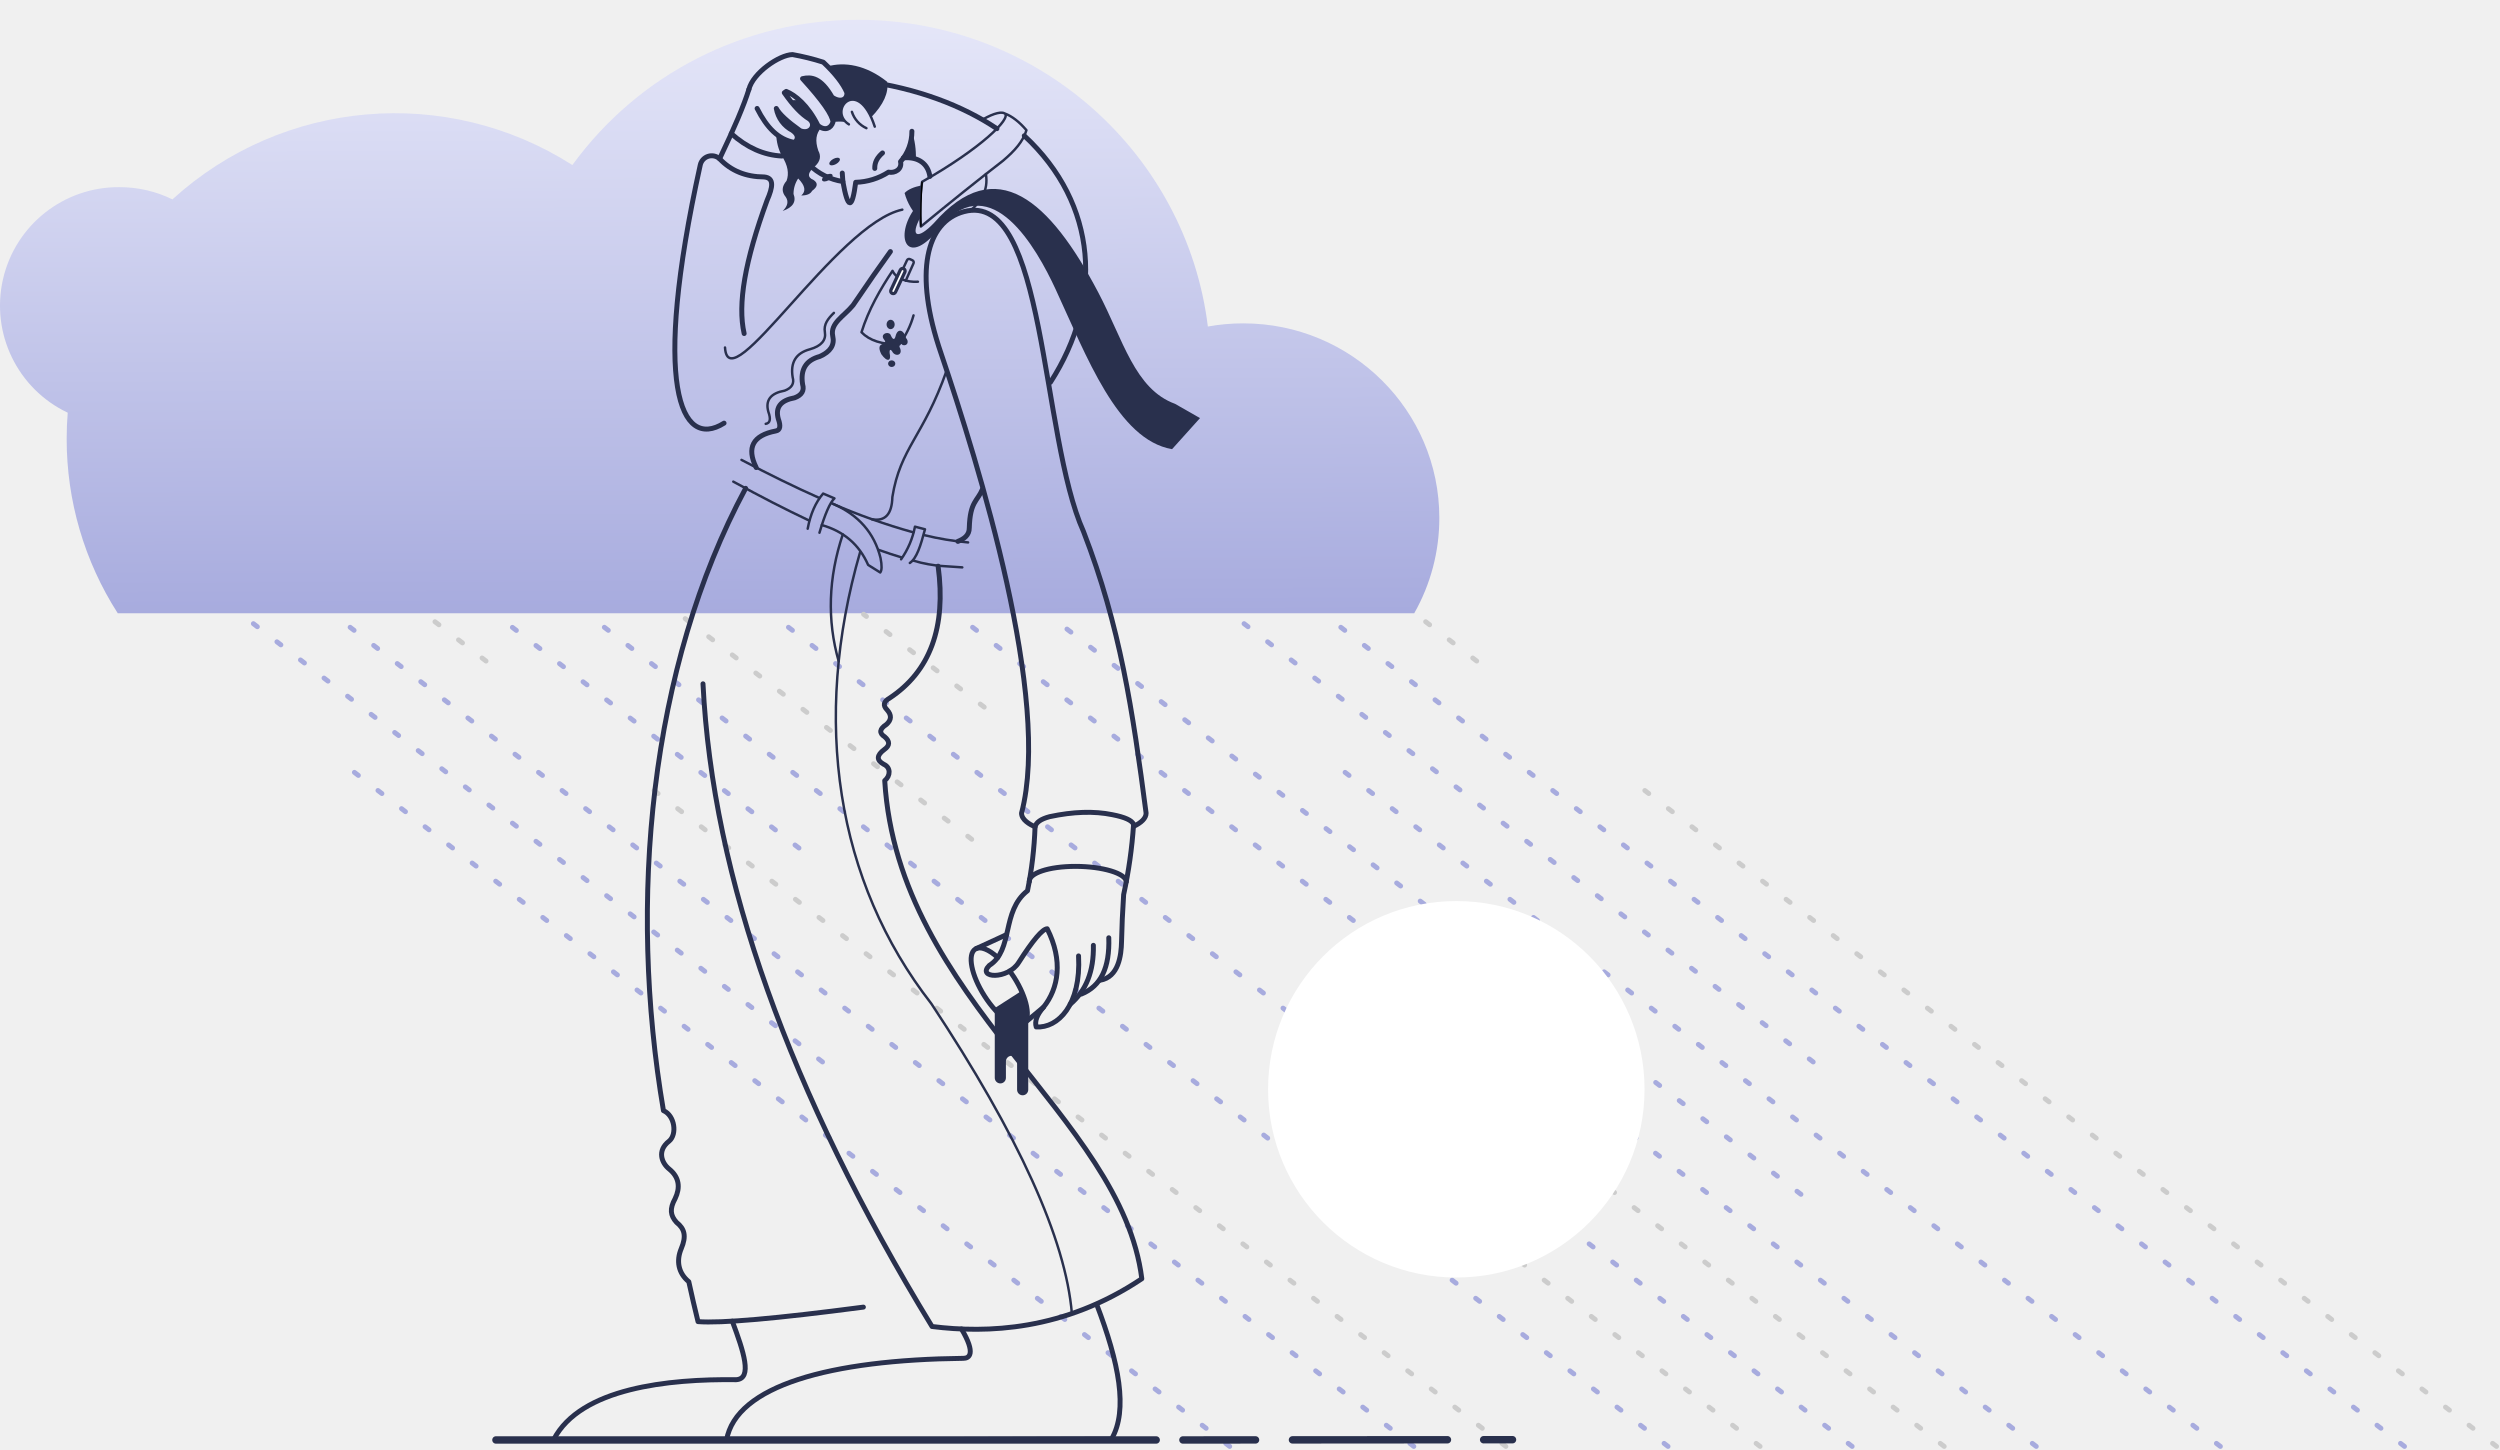
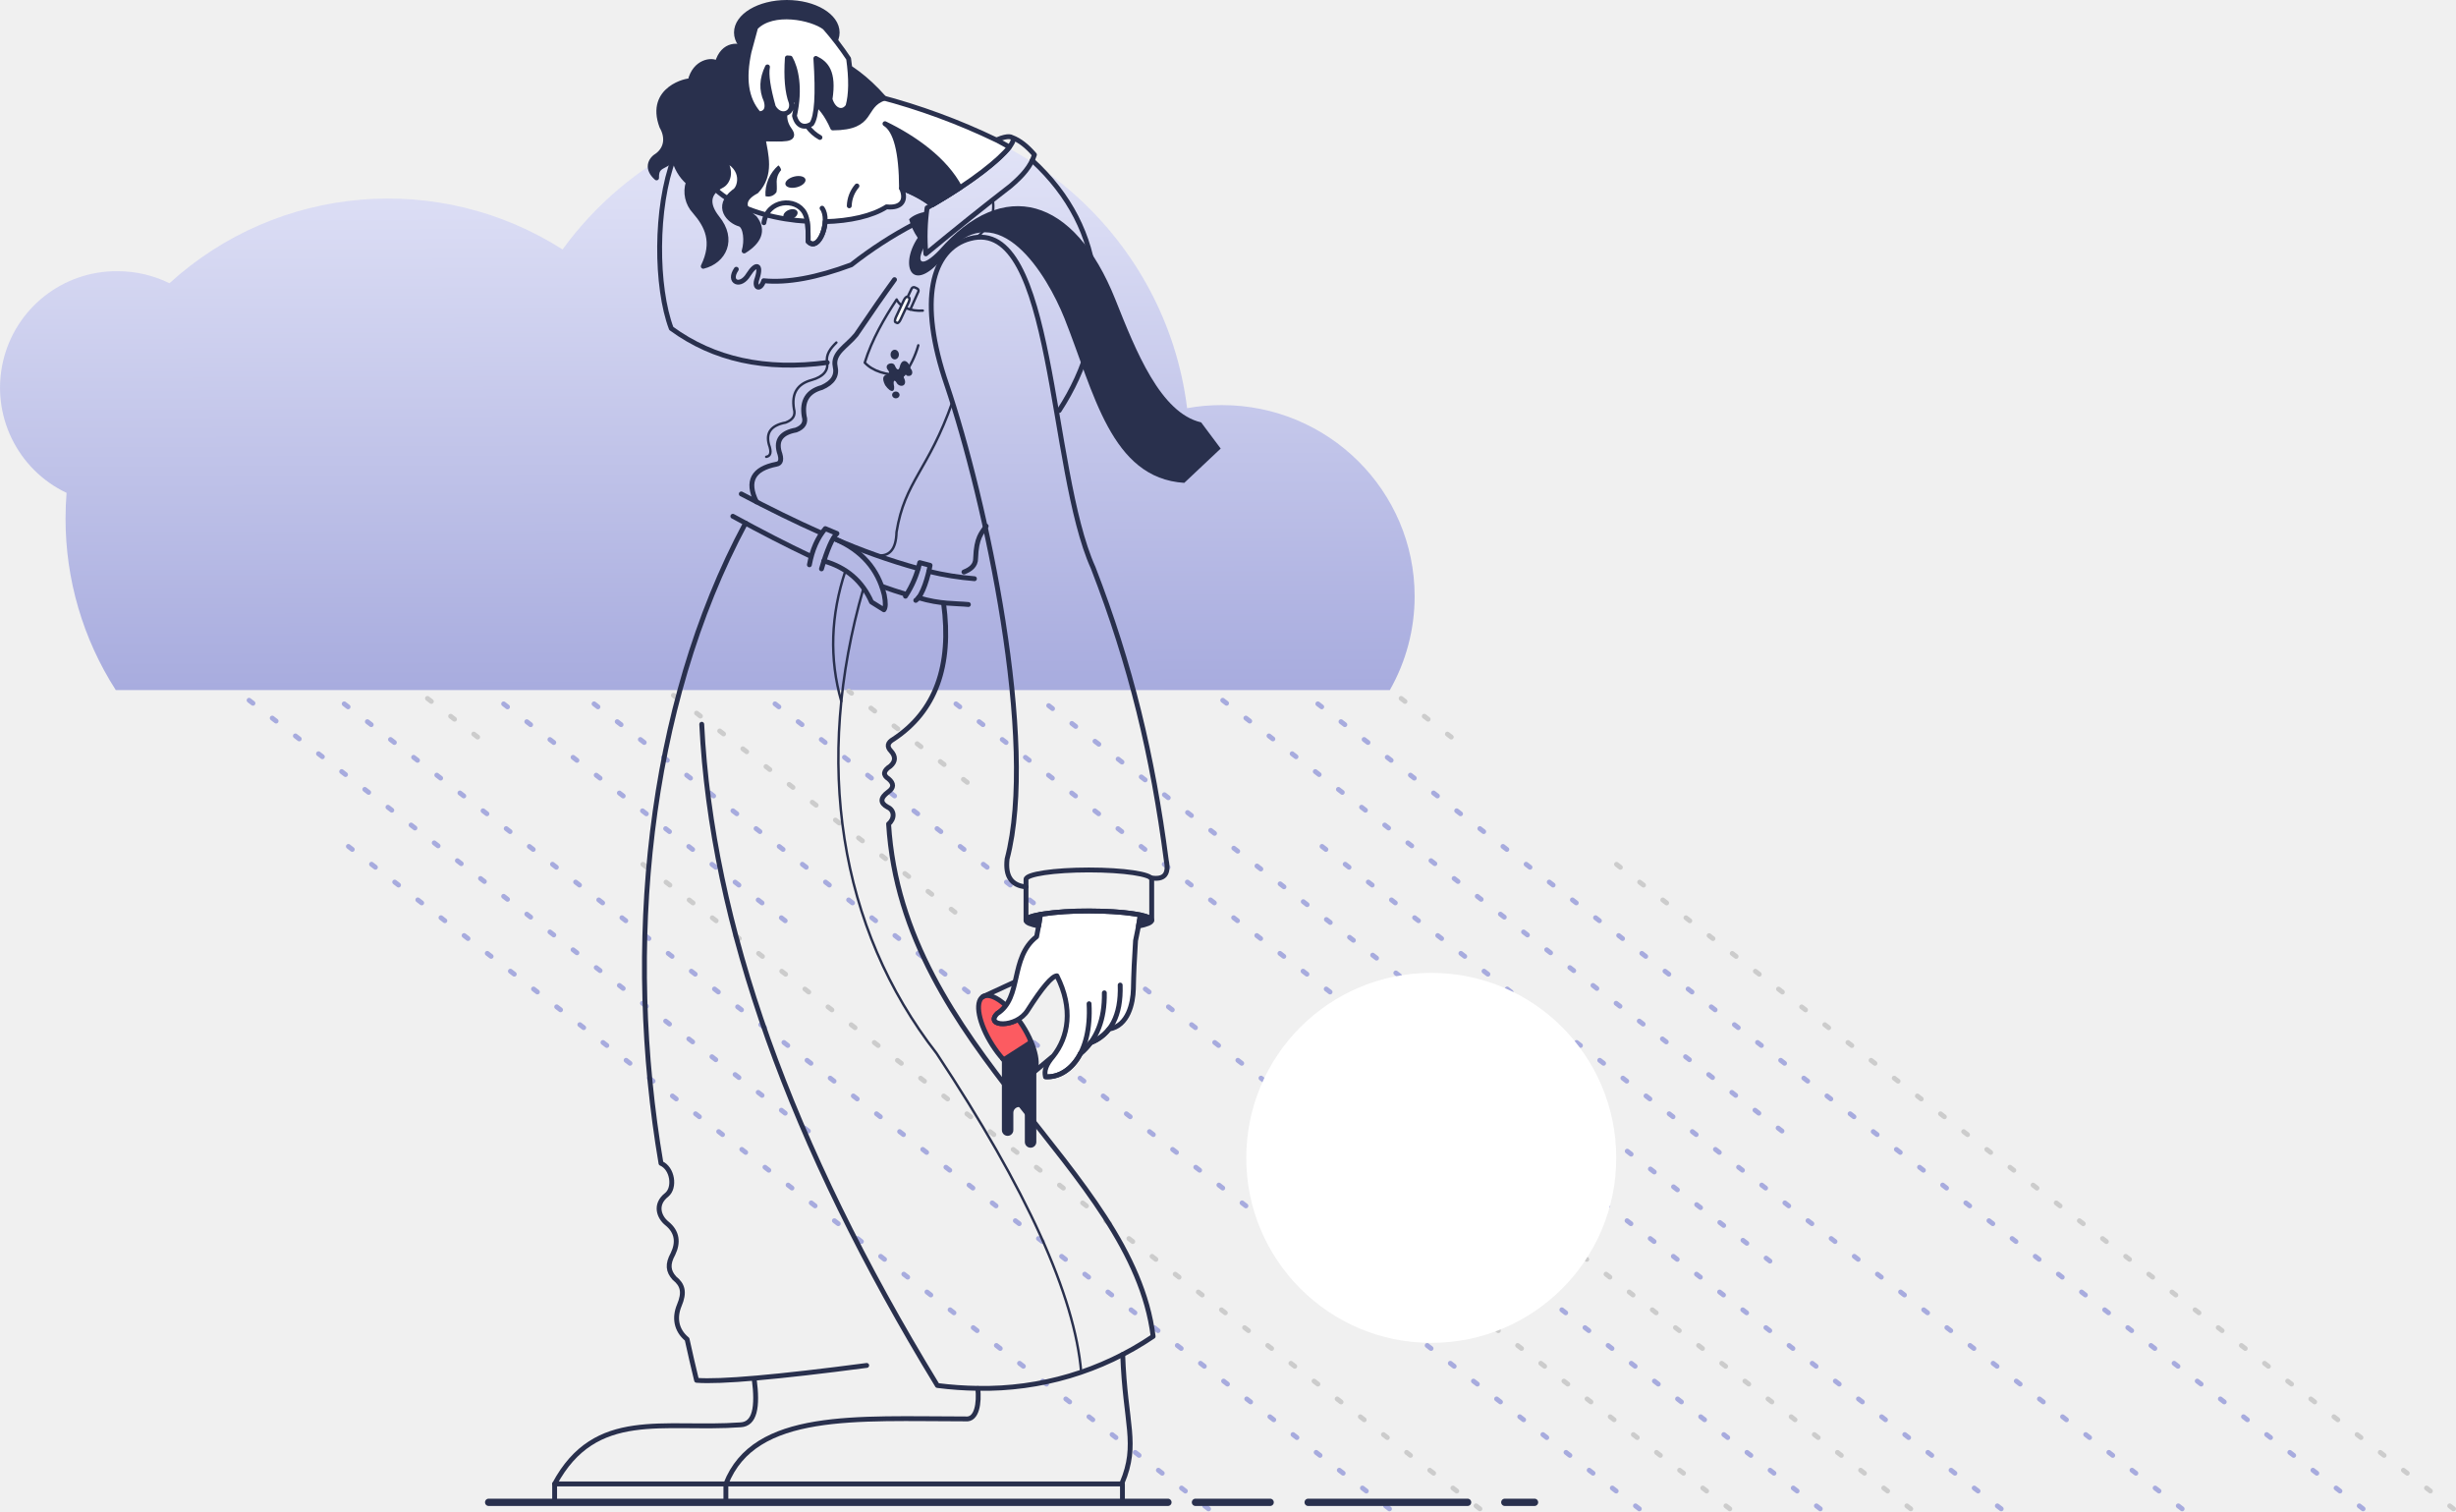
- <svg xmlns="http://www.w3.org/2000/svg" viewBox="0 0 1009.402 585.403">
+ <svg xmlns="http://www.w3.org/2000/svg" viewBox="0 0 1009.01 620.85">
  <defs>
-     <linearGradient id="linear-gradient" x1="0.49" y1="-0.207" x2="0.5" y2="1" gradientUnits="objectBoundingBox">
+     <style>
+             .cls-1,.cls-11,.cls-12,.cls-16,.cls-6,.cls-7,.cls-8{fill-rule:evenodd;}.cls-1{fill:url(#gr);}.cls-10,.cls-14,.cls-2,.cls-3,.cls-5,.cls-9{fill:none;}.cls-2{stroke:#ccc;}.cls-10,.cls-11,.cls-12,.cls-14,.cls-15,.cls-16,.cls-2,.cls-3,.cls-5,.cls-6,.cls-7,.cls-9{stroke-linecap:round;}.cls-10,.cls-2,.cls-3,.cls-7{stroke-miterlimit:22.93;}.cls-11,.cls-15,.cls-16,.cls-2,.cls-3,.cls-5,.cls-6{stroke-width:2px;}.cls-2,.cls-3{stroke-dasharray:2
+             10;}.cls-3{stroke:#a7abde;}.cls-11,.cls-12,.cls-4{fill:#fff;}.cls-10,.cls-11,.cls-12,.cls-14,.cls-15,.cls-16,.cls-5,.cls-6,.cls-7,.cls-9{stroke:#29304d;}.cls-11,.cls-12,.cls-14,.cls-15,.cls-16,.cls-5,.cls-6,.cls-9{stroke-linejoin:round;}.cls-6{fill:#fc5b61;}.cls-13,.cls-15,.cls-16,.cls-7,.cls-8{fill:#29304d;}.cls-14{stroke-width:3px;}
+         </style>
+     <linearGradient id="gr" x1="199.16" y1="725.64" x2="199.17" y2="724.43" gradientTransform="matrix(581.16, 0, 0, -239.62, -115456.78, 173874.3)" gradientUnits="userSpaceOnUse">
      <stop offset="0" stop-color="#f2f3fe" />
      <stop offset="1" stop-color="#a7abde" />
    </linearGradient>
  </defs>
-   <g transform="translate(-896 -5912)">
-     <g transform="translate(120 -3440)">
-       <path d="M68.751,244.954A130.083,130.083,0,0,1,48.12,174.487q0-5.316.423-10.525A47.839,47.839,0,0,1,69.465,72.9a48.364,48.364,0,0,1,21.358,4.935,133.284,133.284,0,0,1,161.484-13.87A142.389,142.389,0,0,1,367.714,5.333c72.653,0,132.576,54.051,141.176,123.838a80.2,80.2,0,0,1,14.281-1.277c43.728,0,79.176,35.174,79.176,78.563a77.76,77.76,0,0,1-10.146,38.5H68.751Z" transform="translate(754.799 9354.667)" fill-rule="evenodd" fill="url(#linear-gradient)" />
-       <path d="M773.419,473.787,422.751,203.74m-61.1-47.054-24.542-18.9" transform="translate(1010.582 9462.213)" fill="none" stroke="#ccc" stroke-linecap="round" stroke-miterlimit="22.926" stroke-width="2" stroke-dasharray="2 10.001" fill-rule="evenodd" />
-       <path d="M773.419,473.787,422.751,203.74m-61.1-47.054-24.542-18.9" transform="translate(610.582 9462.213)" fill="none" stroke="#ccc" stroke-linecap="round" stroke-miterlimit="22.926" stroke-width="2" stroke-dasharray="2 10.001" fill-rule="evenodd" />
-       <line x1="436.31" y1="336" transform="translate(1310.522 9600)" fill="none" stroke="#a7abde" stroke-linecap="round" stroke-miterlimit="22.926" stroke-width="2" stroke-dasharray="2 10.001" />
-       <line x1="436.31" y1="336" transform="translate(910.522 9600)" fill="none" stroke="#a7abde" stroke-linecap="round" stroke-miterlimit="22.926" stroke-width="2" stroke-dasharray="2 10.001" />
-       <line x1="234.741" y1="180.774" transform="translate(1273.352 9600)" fill="none" stroke="#a7abde" stroke-linecap="round" stroke-miterlimit="22.926" stroke-width="2" stroke-dasharray="2 10.001" />
-       <line x1="234.741" y1="180.774" transform="translate(873.352 9600)" fill="none" stroke="#a7abde" stroke-linecap="round" stroke-miterlimit="22.926" stroke-width="2" stroke-dasharray="2 10.001" />
-       <line x1="356.124" y1="274.25" transform="translate(1316.37 9661.75)" fill="none" stroke="#a7abde" stroke-linecap="round" stroke-miterlimit="22.926" stroke-width="2" stroke-dasharray="2 10.001" />
-       <line x1="356.124" y1="274.25" transform="translate(916.37 9661.75)" fill="none" stroke="#a7abde" stroke-linecap="round" stroke-miterlimit="22.926" stroke-width="2" stroke-dasharray="2 10.001" />
-       <line x1="304.133" y1="234.212" transform="translate(1199.014 9600)" fill="none" stroke="#a7abde" stroke-linecap="round" stroke-miterlimit="22.926" stroke-width="2" stroke-dasharray="2 10.001" />
-       <line x1="436.31" y1="336" transform="translate(1161.845 9600)" fill="none" stroke="#a7abde" stroke-linecap="round" stroke-miterlimit="22.926" stroke-width="2" stroke-dasharray="2 10.001" />
-       <path d="M600.973,473.787,386.123,308.332M213.364,175.292l-48.7-37.505" transform="translate(960.013 9462.213)" fill="none" stroke="#ccc" stroke-linecap="round" stroke-miterlimit="22.926" stroke-width="2" stroke-dasharray="2 10.001" fill-rule="evenodd" />
-       <line x1="436.31" y1="336" transform="translate(1087.507 9600)" fill="none" stroke="#a7abde" stroke-linecap="round" stroke-miterlimit="22.926" stroke-width="2" stroke-dasharray="2 10.001" />
-       <path d="M543.491,473.787,386.036,352.532M225.175,228.653,107.181,137.787" transform="translate(943.157 9462.213)" fill="none" stroke="#ccc" stroke-linecap="round" stroke-miterlimit="22.926" stroke-width="2" stroke-dasharray="2 10.001" fill-rule="evenodd" />
-       <line x1="436.31" y1="336" transform="translate(1013.169 9600)" fill="none" stroke="#a7abde" stroke-linecap="round" stroke-miterlimit="22.926" stroke-width="2" stroke-dasharray="2 10.001" />
-       <line x1="122.582" y1="94.4" transform="translate(976 9600)" fill="none" stroke="#a7abde" stroke-linecap="round" stroke-miterlimit="22.926" stroke-width="2" stroke-dasharray="2 10.001" />
-     </g>
-     <circle cx="76" cy="76" r="76" transform="translate(1408 6275.813)" fill="#fff" />
-     <g transform="translate(122 6119)">
-       <g transform="translate(854 -207)">
-         <rect width="584" height="584" fill="none" />
-         <g transform="translate(120.244 22.034)">
-           <path d="M311.065,39.19c21.729,3.008,39.778,9.87,53.824,19.259M350.6,543.1c5.938,10.026,3.1,11.833.74,11.833-53.922.594-91.774,11.089-95.625,33.018l155.466-.43c6.755-11.7,3-30.821-6.024-54.4M337.822,77.728c-.712-5.034-4.55-8.055-10.709-7.486m59.4,90.587c21.457-33.285,19.179-71.94-10.569-99.523M359.083,203.969c-2.088,5.032-5.02,4.916-5.349,15.63.045,3.018-2.22,4.542-4.594,5.485" transform="translate(-162.619 -28.529)" fill="none" stroke="#29304d" stroke-linecap="round" stroke-linejoin="round" stroke-miterlimit="22.926" stroke-width="2" fill-rule="evenodd" />
-           <path d="M244.191,639.405c4.55,12.23,8.268,23.242,1.564,23.621-27.422-.344-62.806,3.318-73.68,24.152l70.928.194" transform="translate(-148.759 -127.993)" fill="none" stroke="#29304d" stroke-linecap="round" stroke-linejoin="round" stroke-miterlimit="22.926" stroke-width="2" fill-rule="evenodd" />
-           <path d="M418.684,452.079c1.076,19.924-8.4,29.239-17.086,28.681q-1.066-3.344,2.916-7.959c6.128-7.645,7.993-18.836,1.508-31.683-1.894.079-5.774,4.607-11.444,13.518-4.448,7.223-17.129,6.459-11.935,1.294,9.868-6.227,4.768-21.865,15.426-30.16a157.013,157.013,0,0,0,3.052-25.8m39.783-.981a193.189,193.189,0,0,1-4.015,28.33q-.672,10.139-.851,19.017c-.109,5.476-1.169,14.346-8.683,15.573" transform="translate(-183.45 -88.153)" fill="none" stroke="#29304d" stroke-linecap="round" stroke-linejoin="round" stroke-miterlimit="22.926" stroke-width="2" fill-rule="evenodd" />
-           <path d="M396.3,350.716c-2.131-.972-5.459-2.822-5.459-5.543,12.112-45.938-17.2-140.374-32.459-185.514-11.3-32.835-6.014-53.282,9.216-57.35,33.275-8.888,30.775,90.467,48.272,129.209,14.812,38.31,19.837,72.182,25.263,113.655,0,2.026-1.905,3.885-5.108,5.382.02-.274.039-.546.058-.82q-.912-2.443-8.606-3.938-10.985-2.249-25.287.8-5.317,1.422-5.89,4.121Z" transform="translate(-178.627 -38.896)" fill="none" stroke="#29304d" stroke-linecap="round" stroke-linejoin="round" stroke-miterlimit="22.926" stroke-width="2" fill-rule="evenodd" />
-           <path d="M295.755,77.049a24.571,24.571,0,0,0,13.576,6.77q3.015,17.051,5.182.318a25.756,25.756,0,0,0,13.244-4.106c2.649.541,5.557-1.215,4.853-4.232A18.473,18.473,0,0,0,337.2,63.534" transform="translate(-169.255 -32.563)" fill="none" stroke="#29304d" stroke-linecap="round" stroke-linejoin="round" stroke-miterlimit="22.926" stroke-width="2" fill-rule="evenodd" />
-           <path d="M254.984,157.122c1.382,22.7,45.015-49.985,71.593-55.658" transform="translate(-162.498 -38.848)" fill="none" stroke="#29304d" stroke-linecap="round" stroke-miterlimit="22.926" stroke-width="1" fill-rule="evenodd" />
-           <path d="M289.876,84.1q3.45-.019,4.375-1.875,3.405-2.457.625-4.374-4.056-1.658.624-5.624,3.086-2.915,1.251-6.249c-1.339-4.02-.946-6.854,1.18-9.274a6.621,6.621,0,0,1-1.294-.823,32.575,32.575,0,0,0-8.722-11.353c-.062.359-.108.72-.138,1.081a4.175,4.175,0,0,0-2.253.36,29.824,29.824,0,0,0,7.624,7.232c2.925,2.3.49,6.392-3.711,4.73a48.415,48.415,0,0,1-8.163-6.914q-.225.526-.42,1.087a11.743,11.743,0,0,0,5.47,5.707c2.807,1.95,2.122,3.936.778,4.849a16.13,16.13,0,0,1-7.333-3.381,19.681,19.681,0,0,0,2.3,8.887c2.416,3.774,2.945,7.107,1.875,10q-2.962,3.406-.312,6.562,1.783,2.672-1.251,5.624,6.2-2.185,4.375-6.874a11.219,11.219,0,0,1,1.875-6.249Q292.9,81.552,289.876,84.1Zm12.811-29.618a14.681,14.681,0,0,1,4.748-.075c-5.157-5.711,4.153-15.71,10.642-1.86,5.01-5.108,7.2-10.024,6.479-14.375-8.71-6.908-17.332-8.1-24.04-6.2q5.752,5.779,7.776,10.517c.288,2.887-2.545,4.3-5.987,1.916-3.732-6.506-7-7.932-10.019-7.768q-.581.562-1.094,1.166c7.536,8.352,11.325,13.838,11.495,16.68Z" transform="translate(-166.606 -27.198)" fill="#29304d" fill-rule="evenodd" />
-           <path d="M314.333,58.209c-8.812-5.52,3.708-19.927,10.45.909" transform="translate(-171.831 -30.022)" fill="none" stroke="#29304d" stroke-linecap="round" stroke-linejoin="round" stroke-miterlimit="22.926" stroke-width="1" fill-rule="evenodd" />
-           <path d="M327.461,80.268q-.14-3.481,3.124-6.249" transform="translate(-174.508 -34.3)" fill="none" stroke="#29304d" stroke-linecap="round" stroke-linejoin="round" stroke-miterlimit="22.926" stroke-width="2" fill-rule="evenodd" />
-           <path d="M311.978,87.17l-.245-3.414" transform="translate(-171.903 -35.914)" fill="none" stroke="#29304d" stroke-linecap="round" stroke-linejoin="round" stroke-miterlimit="22.926" stroke-width="2" fill-rule="evenodd" />
-           <path d="M322.254,60.723a10.918,10.918,0,0,1-5.858-6.591" transform="translate(-172.675 -31.005)" fill="none" stroke="#29304d" stroke-linecap="round" stroke-miterlimit="22.926" stroke-width="1" fill-rule="evenodd" />
-           <ellipse cx="2.359" cy="1.179" rx="2.359" ry="1.179" transform="translate(131.155 49.809) rotate(-29.088)" fill="#29304d" />
-           <ellipse cx="2.359" cy="1.179" rx="2.359" ry="1.179" transform="translate(134.105 43.304) rotate(-29.088)" fill="#29304d" />
-           <path d="M395.5,488.466l8.211-6.829M388.84,452.306l-12.252,5.638" transform="translate(-182.65 -96.988)" fill="none" stroke="#29304d" stroke-linecap="round" stroke-linejoin="round" stroke-miterlimit="22.926" stroke-width="2" fill-rule="evenodd" />
-           <path d="M384.84,462.624c-3.585-3.269-7.023-4.7-9.06-3.4-3.285,2.1-1.619,10.58,3.722,18.945s12.335,13.444,15.621,11.345,1.618-10.58-3.723-18.944c-.561-.878-1.125-1.7-1.707-2.49" transform="translate(-182.237 -98.055)" fill="none" stroke="#29304d" stroke-linecap="round" stroke-linejoin="round" stroke-miterlimit="22.926" stroke-width="2" fill-rule="evenodd" />
-           <path d="M396.521,480.14,385.533,487.2c4.384,4.91,8.963,7.421,11.452,5.878l.028-.024.615-.521c1.793-2.029,1.285-6.865-1.108-12.393Z" transform="translate(-184.132 -101.6)" fill="#29304d" stroke="#29304d" stroke-linecap="round" stroke-miterlimit="22.926" stroke-width="1" fill-rule="evenodd" />
-           <path d="M390.039,510.238v5.925a2.258,2.258,0,0,1-2.252,2.253h0a2.259,2.259,0,0,1-2.253-2.253V488.6h13.519v32.356a2.258,2.258,0,0,1-2.253,2.253h0a2.259,2.259,0,0,1-2.253-2.253V509.518a2.258,2.258,0,0,0-2.253-2.252h0a2.259,2.259,0,0,0-2.253,2.252v.72Z" transform="translate(-184.132 -103.003)" fill="#29304d" fill-rule="evenodd" />
-           <path d="M422.037,481.3c6.448-5.484,9.578-13.335,9.36-23.8" transform="translate(-190.181 -97.849)" fill="none" stroke="#29304d" stroke-linecap="round" stroke-linejoin="round" stroke-miterlimit="22.926" stroke-width="2" fill-rule="evenodd" />
-           <path d="M427.459,476.567c7.881-3.158,11.466-10.681,11.06-22.72" transform="translate(-191.08 -97.243)" fill="none" stroke="#29304d" stroke-linecap="round" stroke-linejoin="round" stroke-miterlimit="22.926" stroke-width="2" fill-rule="evenodd" />
-           <path d="M346.349,74.741a32.27,32.27,0,0,0-1.6-11.207A18.623,18.623,0,0,1,341.3,74.276a12.545,12.545,0,0,1,5.053.465Z" transform="translate(-176.802 -32.563)" fill="#29304d" fill-rule="evenodd" />
-           <path d="M373.855,98.914c3.871-3.329,7.284-7.871,6.165-14.673" transform="translate(-182.197 -35.994)" fill="none" stroke="#29304d" stroke-linecap="round" stroke-linejoin="round" stroke-miterlimit="22.926" stroke-width="1" fill-rule="evenodd" />
-           <path d="M334.8,267.772c3.322,24.653-3.225,42.479-19.664,53.318q-3.573,2.024-.934,4.7,2.811,3.125-.244,5.859-4.24,2.744-.733,5,3.235,2.749-.123,5.126-4.759,3.52-.244,5.98c2.876,1.286,2.761,4.644.386,6.6,5.414,88.793,95.579,135.215,103.8,201.117-31.491,21.087-62.644,22.064-84.7,19.282q-86.665-142.037-92.477-259.493m17.219-78.927c-38.859,72.347-47.525,167.025-33.185,251.253,4.594,1.986,5.584,9.59,2.289,12.317-5.043,3.908-2.928,8.91,0,11.25,4.185,3.366,4.529,7.586,2.424,11.966-2.263,4.1-1.942,6.8.561,9.58,3.272,2.595,4.071,5.536,1.9,10.649-2.034,4.885-1.219,9.8,3.06,13.317q1.768,8.152,3.727,16.117,13.907,1.1,66.763-5.853" transform="translate(-156.271 -61.199)" fill="none" stroke="#29304d" stroke-linecap="round" stroke-linejoin="round" stroke-miterlimit="22.926" stroke-width="2" fill-rule="evenodd" />
-           <path d="M403.927,574.641q-3.749-45.05-56.742-125.126c-38.4-49.3-48.411-114.362-28.739-182.412" transform="translate(-171.387 -66.297)" fill="none" stroke="#29304d" stroke-linecap="round" stroke-linejoin="round" stroke-miterlimit="22.926" stroke-width="1" fill-rule="evenodd" />
-           <path d="M441.4,425.493c-.106-3.356-9.548-6.2-20.478-6.2s-18.852,2.786-18.681,6.132" transform="translate(-186.901 -91.518)" fill="none" stroke="#29304d" stroke-linecap="round" stroke-linejoin="round" stroke-miterlimit="22.926" stroke-width="2" fill-rule="evenodd" />
-           <path d="M311.023,258.636q-8.756,26.281-1.652,51.258" transform="translate(-170.984 -64.894)" fill="none" stroke="#29304d" stroke-linecap="round" stroke-miterlimit="22.926" stroke-width="1" fill-rule="evenodd" />
-           <path d="M262.963,222.567c10.849,5.738,21.346,10.9,31.383,15.349m4.933,2.149a247.071,247.071,0,0,0,33.1,11.766m4.363,1.113a116.676,116.676,0,0,0,17.711,2.952" transform="translate(-163.821 -58.917)" fill="none" stroke="#29304d" stroke-linecap="round" stroke-linejoin="round" stroke-miterlimit="22.926" stroke-width="1" fill-rule="evenodd" />
-           <path d="M299.75,254.683Q303.1,243.33,305.8,240.8q-4.568-1.943-4.568-1.941-4.583,5.342-6.235,14.2" transform="translate(-169.129 -61.616)" fill="none" stroke="#29304d" stroke-linecap="round" stroke-linejoin="round" stroke-miterlimit="22.926" stroke-width="1" fill-rule="evenodd" />
-           <path d="M340.2,268.066a33.955,33.955,0,0,0,5.6-13.185l4.05,1.057c-1.758,6.659-3.371,11.8-6.121,13.606" transform="translate(-176.62 -64.272)" fill="none" stroke="#29304d" stroke-linecap="round" stroke-linejoin="round" stroke-miterlimit="22.926" stroke-width="1" fill-rule="evenodd" />
-           <path d="M306.4,243.859q15.394,6.694,19.144,21.846.9,4.587-.122,5.858l-4.882-3.051q-5.4-12.32-18.7-16.1" transform="translate(-170.263 -62.445)" fill="none" stroke="#29304d" stroke-linecap="round" stroke-linejoin="round" stroke-miterlimit="22.926" stroke-width="1" fill-rule="evenodd" />
-           <path d="M374.559,57.356c5.057-2.919,7.95-3.223,9.029-2.5,2.81,1.894-9.588,14.117-33.375,27.586a80.363,80.363,0,0,0-.488,18.062q18.2-15.022,33.2-26.606c4.846-4.138,8.028-7.757,9.415-12.292q-4.365-5.111-8.748-6.749" transform="translate(-178.151 -31.07)" fill="none" stroke="#29304d" stroke-linecap="round" stroke-linejoin="round" stroke-miterlimit="22.926" stroke-width="1" fill-rule="evenodd" />
-           <path d="M348.3,103.522q.464-13.808.466-13.807c-3.233.642-5.511,1.674-6.88,3.077A22.951,22.951,0,0,0,348.3,103.522Z" transform="translate(-176.898 -36.901)" fill="#29304d" fill-rule="evenodd" />
-           <path d="M461.171,183.965l-11.285,12.541c-22.013-3.754-34.6-37.747-47.051-64.624-7.8-16.839-25.754-48.3-45.857-25.88-14.222,18.745-19.778,4.625-10.646-7.132l1.924,4.041c-4.24,7.883-1.135,9.178,5.46,2.307,25.153-28.735,46.8-9.189,66.338,27.94,10.158,19.3,14.747,39.092,31.037,45.051Z" transform="translate(-176.897 -37.187)" fill="#29304d" fill-rule="evenodd" />
-           <path d="M269.718,208.95q-5.952-12.078,7.871-14.755c1.841-.293,2.1-1.995,1.065-4.86q-1.937-7,6.589-8.544,4.332-1.639,3.219-5.416-1.46-8.99,6.917-11.269,6.5-2.861,5.245-8.246c-1.115-5.259,4.547-7.943,8.2-12.443q9.043-13.353,15.087-21.661" transform="translate(-164.643 -42.211)" fill="none" stroke="#29304d" stroke-linecap="round" stroke-linejoin="round" stroke-miterlimit="22.926" stroke-width="2" fill-rule="evenodd" />
-           <path d="M274.687,196.223c1.841-.293,2.1-1.994,1.064-4.86q-1.937-7,6.59-8.544,4.332-1.639,3.219-5.415-1.46-8.991,6.917-11.27c4.708-1.317,6.642-3.773,6.1-6.9-.566-3.207,1.263-5.5,3.638-7.811" transform="translate(-165.764 -47.127)" fill="none" stroke="#29304d" stroke-linecap="round" stroke-miterlimit="22.926" stroke-width="1" fill-rule="evenodd" />
-           <path d="M343.815,135.468a14.835,14.835,0,0,1-6.517-.987m-1.828-1.07a6.523,6.523,0,0,1-1.906-2.336c-4.813,7.239-9.722,15.7-12.521,24.792q4.8,5.016,15.268,4.911a35.846,35.846,0,0,0,5.736-11.717" transform="translate(-173.445 -43.755)" fill="none" stroke="#29304d" stroke-linecap="round" stroke-linejoin="round" stroke-miterlimit="22.926" stroke-width="1" fill-rule="evenodd" />
-           <path d="M258.99,233.086q16.548,9.074,30.587,15.7m28.009,11.82q4.954,1.777,9.343,3.076m4.72,1.3c8.6,2.606,14.886,2.236,19.8,2.726" transform="translate(-163.162 -60.66)" fill="none" stroke="#29304d" stroke-linecap="round" stroke-linejoin="round" stroke-miterlimit="22.926" stroke-width="1" fill-rule="evenodd" />
-           <path d="M342.259,134.077l3.132-7a.925.925,0,0,0-.444-1.219l-.978-.456a.92.92,0,0,0-1.219.444l-1.547,3.317" transform="translate(-176.786 -42.801)" fill="none" stroke="#29304d" stroke-linecap="round" stroke-linejoin="round" stroke-miterlimit="22.926" stroke-width="1" fill-rule="evenodd" />
-           <rect width="2.024" height="10.993" rx="1.012" transform="matrix(0.906, 0.423, -0.423, 0.906, 163.703, 86.028)" fill="#fff" stroke="#29304d" stroke-linecap="round" stroke-linejoin="round" stroke-miterlimit="22.926" stroke-width="1.322" />
-           <path d="M326.081,239.351q8.005,1.45,8.258-8.96c3.222-20.023,12.528-24.277,21.948-51.173" transform="translate(-174.28 -51.733)" fill="none" stroke="#29304d" stroke-linecap="round" stroke-linejoin="round" stroke-miterlimit="22.926" stroke-width="1" fill-rule="evenodd" />
-           <path d="M330.472,169.53c2.5,3.534,4.121,2.588,3.379-.353-.179-1.741.45-1.851,1.307-.285,1.469,1.816,4.286.769,2.668-2.259-.175-1.267.383-1.741,1.272-.787,1.991.523,2.671-1.481,1.351-2.865-.714-3.105-3.394-4.387-4.257-.594-.471,1.79-1.3.994-2.09-.889-1.185-1.325-4.312.046-2.453,2.2,1.937,2.645-3.944.235-1.178,5.828Z" transform="translate(-174.883 -48.557)" fill="#29304d" fill-rule="evenodd" />
-           <ellipse cx="1.633" cy="1.89" rx="1.633" ry="1.89" transform="translate(157.721 107.08)" fill="#29304d" />
-           <ellipse cx="1.459" cy="1.344" rx="1.459" ry="1.344" transform="translate(158.329 123.458)" fill="#29304d" />
-           <path d="M266.532,40.5c1.643-6.7,12.3-13.97,17.608-14.092A96.258,96.258,0,0,1,296.58,29.49q7.2,6.788,9.518,12.211c.288,2.887-2.545,4.3-5.987,1.916-4.525-7.89-8.374-8.309-11.912-7.483,8.068,8.848,12.118,14.621,12.294,17.561-.842,2.542-3.193,3.678-6.051,1.4-4.086-8.31-9.329-12.413-12.826-13.812l-.779.537q5.464,7.834,10.117,10.6c2.925,2.3.49,6.392-3.711,4.73q-7.839-5.584-9.638-8.979a12.421,12.421,0,0,0,6.525,8.858c2.807,1.95,2.122,3.936.778,4.849-6.47-1.177-11.1-5.9-15.05-13.713" transform="translate(-164.412 -26.411)" fill="none" stroke="#29304d" stroke-linecap="round" stroke-linejoin="round" stroke-miterlimit="22.926" stroke-width="2" fill-rule="evenodd" />
-           <path d="M264.183,43.3q-2.877,9.309-11.824,27.981" transform="translate(-162.063 -29.21)" fill="none" stroke="#29304d" stroke-linecap="round" stroke-linejoin="round" stroke-miterlimit="22.926" stroke-width="2" fill-rule="evenodd" />
-           <path d="M258.007,64.659q9.545,8.53,20.453,9.058" transform="translate(-162.999 -32.749)" fill="none" stroke="#29304d" stroke-linecap="round" stroke-linejoin="round" stroke-miterlimit="22.926" stroke-width="2" fill-rule="evenodd" />
-           <path d="M250.576,183.339c-17.663,11.167-29.254-15.319-9.625-104.156a4.744,4.744,0,0,1,7.821-2.586q6.918,7.292,17.972,7.338c4.213.372,3.5,4.2,1.221,9.4-8.994,24.581-11.972,41.973-9.276,53.822" transform="translate(-158.476 -34.523)" fill="none" stroke="#29304d" stroke-linecap="round" stroke-linejoin="round" stroke-miterlimit="22.926" stroke-width="2" fill-rule="evenodd" />
-           <path d="M144.128,696.864H410.7m10.809,0,29.305-.023m14.92-.013,62.57-.051m14.616-.012,11.651-.01" transform="translate(-144.128 -137.497)" fill="none" stroke="#29304d" stroke-linecap="round" stroke-linejoin="round" stroke-miterlimit="22.926" stroke-width="3" fill-rule="evenodd" />
-         </g>
-         <path d="M350.263,87.991q-.639,8.336-.488,18.062" transform="translate(-57.958 -14.581)" fill="none" stroke="#000" stroke-miterlimit="22.926" stroke-width="0.567" fill-rule="evenodd" />
-       </g>
+   <g>
+     <g>
+       <path class="cls-1" d="M47.56,283.48A130.13,130.13,0,0,1,26.93,213c0-3.55.14-7,.42-10.53a47.84,47.84,0,0,1,20.92-91.06,48.35,48.35,0,0,1,21.36,4.94,133.29,133.29,0,0,1,161.49-13.87,142.39,142.39,0,0,1,115.4-58.64c72.66,0,132.58,54.06,141.18,123.84A79.48,79.48,0,0,1,502,166.42c43.73,0,79.18,35.17,79.18,78.56A77.79,77.79,0,0,1,571,283.48Z" />
+       <path class="cls-2" d="M1008,619.85l-350.67-270m-61.1-47.06-24.54-18.9" />
+       <path class="cls-2" d="M608,619.85l-350.67-270m-61.1-47.06-24.54-18.9" />
+       <line class="cls-3" x1="970.84" y1="619.85" x2="534.53" y2="283.85" />
+       <line class="cls-3" x1="570.84" y1="619.85" x2="134.53" y2="283.85" />
+       <line class="cls-3" x1="732.1" y1="464.63" x2="497.36" y2="283.85" />
+       <line class="cls-3" x1="332.1" y1="464.63" x2="97.36" y2="283.85" />
+       <line class="cls-3" x1="896.5" y1="619.85" x2="540.38" y2="345.6" />
+       <line class="cls-3" x1="496.5" y1="619.85" x2="140.38" y2="345.6" />
+       <line class="cls-3" x1="727.16" y1="518.07" x2="423.02" y2="283.85" />
+       <line class="cls-3" x1="822.16" y1="619.85" x2="385.85" y2="283.85" />
+       <path class="cls-2" d="M785,619.85,570.15,454.4m-172.76-133-48.7-37.51" />
+       <line class="cls-3" x1="747.83" y1="619.85" x2="311.52" y2="283.85" />
+       <path class="cls-2" d="M710.66,619.85,553.2,498.6M392.34,374.72l-118-90.87" />
+       <line class="cls-3" x1="673.49" y1="619.85" x2="237.18" y2="283.85" />
+       <line class="cls-3" x1="322.59" y1="378.25" x2="200.01" y2="283.85" />
+       <circle class="cls-4" cx="588.01" cy="475.67" r="76" />
+       <path class="cls-5" d="M401.73,570.39c.59,5.83-.29,13.07-5.09,12.51-44.73,0-86.66-3.41-98.42,26.72M461,609.18c6.79-16,1.24-24.25.25-52.71M435.14,168.65c22.46-34.36,20.08-74.27-11.06-102.75M405.16,216.14c-1.87,2.83-4.06,4.6-4.33,13.19.05,3.11-2.32,4.69-4.81,5.66" />
+       <path class="cls-5" d="M309.84,566.41c1.58,11.79.22,18.6-5.53,18.92-31.7,2.29-59.7-6.89-76.45,24.29" />
+       <path class="cls-5" d="M421.52,364.34q-9-.82-7.77-11.47c12.68-48.09-8.83-147.61-24.81-194.86-11.83-34.37-6.3-55.78,9.65-60,34.83-9.3,32.21,94.71,50.53,135.26,15.51,40.11,24.37,76.88,30.05,120.29q1.74,8.46-6.35,7.07" />
+       <path class="cls-6" d="M403.79,409.46c-3.44,2.19-1.69,11.07,3.9,19.83S420.6,443.36,424,441.17s1.7-11.08-3.89-19.83c-.59-.92-1.18-1.78-1.79-2.61-5.58,3.31-12.94,1.91-8.65-2.35a12.79,12.79,0,0,0,3.57-3.36c-3.75-3.42-7.35-4.92-9.48-3.56Z" />
+       <path class="cls-5" d="M423.59,441.41l8.59-7.15m-15.57-30.71-12.82,5.91" />
+       <path class="cls-7" d="M423.11,427.87l-11.51,7.39c4.59,5.14,9.39,7.77,12,6.15l0,0,.65-.55c1.87-2.12,1.34-7.18-1.16-13Z" />
+       <path class="cls-8" d="M416.32,457.91v6.2a2.36,2.36,0,1,1-4.71,0V435.26h14.15v33.87a2.36,2.36,0,0,1-2.36,2.36h0a2.36,2.36,0,0,1-2.36-2.36v-12a2.36,2.36,0,0,0-4.72,0v.75" />
+       <path class="cls-9" d="M401.4,97.45c4.05-3.48,7.63-8.24,6.46-15.36" />
+       <path class="cls-5" d="M387.66,247.84c3.48,25.81-3.38,44.47-20.59,55.82q-3.74,2.11-1,4.92,2.94,3.27-.25,6.13-4.44,2.88-.77,5.24,3.39,2.88-.13,5.37-5,3.68-.26,6.25c3,1.35,2.89,4.86.41,6.91C370.76,431.43,465.15,480,473.75,549a124.23,124.23,0,0,1-72,21.35,145.76,145.76,0,0,1-16.64-1.17q-90.72-148.68-96.81-271.65m18-82.63c-40.68,75.74-49.75,174.85-34.74,263,4.81,2.08,5.85,10,2.4,12.89-5.28,4.1-3.06,9.33,0,11.78,4.38,3.52,4.74,7.94,2.54,12.52-2.37,4.3-2,7.12.58,10,3.43,2.72,4.27,5.8,2,11.15-2.13,5.11-1.28,10.26,3.2,13.94q1.86,8.54,3.9,16.87,14.56,1.15,69.89-6.12" />
+       <path class="cls-9" d="M444.2,563.76q-3.92-47.18-59.4-131c-40.2-51.61-50.68-119.72-30.08-191" />
+       <path class="cls-10" d="M347.36,234.41q-9.17,27.51-1.73,53.66" />
+       <path class="cls-5" d="M304.55,202.91c11.36,6,22.35,11.41,32.86,16.06m5.16,2.25a259.62,259.62,0,0,0,34.65,12.32m4.39,1.2a123.21,123.21,0,0,0,18.72,3" />
+       <path class="cls-5" d="M337.5,233.7c2.34-7.93,4.45-12.76,6.34-14.54l-4.78-2c-3.2,3.73-5.38,8.67-6.53,14.86" />
+       <path class="cls-5" d="M372,244.93a41.81,41.81,0,0,0,5.86-13.8l4.24,1.11c-.7,4.17-3,12.51-5.87,14.4" />
+       <path class="cls-5" d="M343.28,221.51q16.11,7,20,22.87.94,4.8-.13,6.13l-5.11-3.2q-5.65-12.9-19.58-16.85" />
+       <path class="cls-11" d="M443.9,432.79a26.74,26.74,0,0,0,4.16-4.43,17.67,17.67,0,0,0,7.57-5.61c7.87-1.28,9.86-10.68,10-16.41q.18-9.3.89-19.91,1.14-5.24,2-10.55c-4.67-1-12.41-1.64-21.16-1.64a121.68,121.68,0,0,0-19.89,1.39q-.68,4.74-1.6,9.17c-11.16,8.69-5.82,25.05-16.15,31.58-5.43,5.41,7.84,6.21,12.5-1.36,5.93-9.33,10-14.07,12-14.15C441,414.32,439,426,432.61,434q-4.17,4.83-3.05,8.33c5.27.34,10.83-2.81,14.35-9.58Z" />
+       <path class="cls-5" d="M443.9,432.79c6.75-5.74,10-14,9.8-24.92" />
+       <path class="cls-5" d="M448.06,428.36c8.25-3.31,12.58-11.07,12.15-23.68" />
+       <path class="cls-5" d="M447.43,412.35c1.13,20.86-8.79,30.61-17.88,30" />
+       <path class="cls-5" d="M406.37,59.1c5.3-3.05,8.32-3.37,9.45-2.61,2.95,2-10,14.78-34.94,28.88a84.86,84.86,0,0,0-.51,18.91q19.06-15.73,34.76-27.85c5.07-4.34,8.4-8.13,9.85-12.87q-4.58-5.36-9.16-7.07" />
+       <path class="cls-8" d="M501.54,184.24l-15,14.13c-30.24-1.92-37.13-37.34-49.25-67.66-7.22-18-27-50.56-48-27.09-14.27,18.81-20.21,6-12.25-5.93a24.93,24.93,0,0,1-3.55-7.6c1.43-1.47,3.81-2.55,7.2-3.22t-.49,14.45c-.12-.11-.24-.22-.35-.34-4,7.72-.71,8.83,6,1.82,26.33-30.08,55.46-22.26,72.4,20.29,8.45,21.21,18.5,46.54,35.22,50.43l8,10.71" />
+       <path class="cls-5" d="M310.76,206.14q-6.22-12.64,8.24-15.45c1.93-.31,2.2-2.09,1.12-5.09q-2-7.32,6.9-8.94,4.53-1.71,3.37-5.67-1.53-9.41,7.24-11.8,6.8-3,5.49-8.63c-1.17-5.5,4.76-8.31,8.58-13q9.46-14,15.79-22.68" />
+       <path class="cls-10" d="M314.79,187.67c1.93-.3,2.19-2.08,1.11-5.08q-2-7.34,6.9-9c3-1.14,4.15-3,3.37-5.67q-1.53-9.41,7.24-11.79c4.93-1.38,6.95-4,6.39-7.23s1.32-5.76,3.81-8.18" />
+       <path class="cls-9" d="M379.12,127.6a15.59,15.59,0,0,1-6.83-1m-1.91-1.12a6.66,6.66,0,0,1-2-2.45c-5,7.58-10.18,16.44-13.11,25.95q5,5.25,16,5.15a37.69,37.69,0,0,0,6-12.27" />
+       <path class="cls-5" d="M301.08,212.09q17.32,9.49,32,16.44m29.32,12.37q5.19,1.86,9.78,3.22m5.17,1.43c9,2.73,15.36,2.27,20.5,2.79" />
+       <path class="cls-9" d="M374,127.14l3.28-7.33a1,1,0,0,0-.46-1.28l-1-.47a1,1,0,0,0-1.27.46L372.89,122" />
+       <path class="cls-12" d="M372.74,121.93l.71.33c.34.16.26,1-.17,1.95l-3.31,7.1c-.43.92-1.05,1.54-1.38,1.38l-.71-.33c-.33-.15-.26-1,.17-2l3.31-7.09C371.79,122.4,372.41,121.78,372.74,121.93Z" />
+       <path class="cls-9" d="M359.68,228q8.38,1.53,8.64-9.38c3.38-21,13.12-25.41,23-53.57" />
+       <path class="cls-8" d="M363.64,158.23c2.62,3.7,4.32,2.71,3.54-.37-.19-1.82.47-1.94,1.37-.3,1.54,1.91,4.49.81,2.79-2.36-.18-1.33.4-1.82,1.33-.83,2.09.55,2.8-1.55,1.42-3-.75-3.26-3.56-4.6-4.46-.63-.49,1.88-1.36,1-2.19-.93-1.24-1.38-4.51.05-2.56,2.31,2,2.77-4.13.25-1.24,6.1" />
+       <ellipse class="cls-13" cx="367.59" cy="145.66" rx="1.71" ry="1.98" />
+       <ellipse class="cls-13" cx="368.04" cy="162.24" rx="1.53" ry="1.41" />
+       <path class="cls-14" d="M200.76,617.17H479.82m11.32,0,30.68,0m15.62,0,65.49,0m15.3,0h12.2" />
+       <path class="cls-11" d="M287.13,56.3c4.4-19.92,40.33-25.12,74.07-16.52a265.8,265.8,0,0,1,48.22,17.75q2.67,1.38,5.28,2.88c-3.86,5-14.87,14-31.68,23.74a46.43,46.43,0,0,0-12.63-6.8c2.05,4.52.45,8.3-6.18,7.63-5.85,3.77-15.1,5.82-25.21,6.07-.33,5.49-3.8,11.6-7,8.16a55.06,55.06,0,0,0-.37-8.29c-24-1.41-49.38-12.58-44.52-34.62Z" />
+       <path class="cls-5" d="M337.74,85.53c3.67,4.81-1.31,18.46-5.73,13.68,0-5.15,0-9.06-1.43-11.71-3.52-6.53-15.38-5.55-16.74,4" />
+       <ellipse class="cls-15" cx="323.25" cy="13.37" rx="20.69" ry="12.37" />
+       <path class="cls-16" d="M333.1,21.66c-5.46-5.69-11.55-5.67-13-3.2-4.12-2.29-11.49-4.92-13.43,2.07-2.52-2.42-9.71-3-12,5.47-2.08-1.69-9.2-.86-11.13,7.29C283,32.76,266,36.23,271.91,52c2.41,4.16,2.1,8.74-1.67,11.71-3.28,1.91-4.74,5.66-.5,9.37-.07-3.56,1.08-4.14,3.76-5.53a9.61,9.61,0,0,0,3.39-2.79,18.41,18.41,0,0,0,5.89,10.15,12.1,12.1,0,0,0,2.67,12c5.05,5.85,8.37,12.42,3.47,22.49,8.48-2.11,13-11,5.71-19.92-4.43-5.62-3.91-10.21,1.8-13.2,2.47-1.15,4.78-5.92.56-11,9.52,3.65,7.14,12.21,4.56,13.45-7.91,6.17-2,12.18,2.49,13.37,2.41,1.07,2.89,7,1.68,11,5.93-3.68,8.39-8.3,4.37-13.54-5.8-4.51-4.76-8.15.67-11,6.48-6.75,3.8-15.33,2.77-21.48,7.76-.06,14.27,1,10.77-3.84-7.22-10,8.05-23.05,17.82-.69,17.29-.07,11.87-9.08,21.14-12.2C348,23,335.68,22.23,333.1,21.66Z" />
+       <path class="cls-5" d="M329.17,46.16a15.58,15.58,0,0,0,7.69,10.31" />
+       <ellipse class="cls-13" cx="326.8" cy="74.75" rx="4.24" ry="2.26" transform="translate(-8.34 83.08) rotate(-14.31)" />
+       <ellipse class="cls-13" cx="324.75" cy="88.07" rx="3.06" ry="1.96" transform="translate(-9.4 127.55) rotate(-21.91)" />
+       <path class="cls-8" d="M319.8,67.94a3.26,3.26,0,0,1,1.11,1.92c-2.91,3.57-1.33,5.84-1.88,9a4,4,0,0,1-4.55,1.72,15.53,15.53,0,0,1,5.32-12.65" />
+       <path class="cls-11" d="M310.45,11.29c7.06-7.31,23.07-4.06,28.39,0a121,121,0,0,1,9.8,12.81q1.74,12.33-.25,19.48c-2,3.06-5.89,2.23-7.39-2.82C342.76,29.45,339.31,26,335.18,24c1,15,.41,23.89-1.73,26.92-2.83,1.84-6,1.1-7.05-3.38,2.52-11.38.6-19.54-1.74-23.66l-1.19-.09q-.8,12,1.61,18.37c1.06,4.56-4.55,6.67-7.37,1.73q-3.3-11.66-2.4-16.4c-2.34,4.8-2.56,9.43-.56,13.83,1.22,4.13-1,5.54-3.05,5.37-5.43-6.24-6.27-14.53-4-25.31l2.75-10.14Z" />
+       <path class="cls-5" d="M348.91,84.55a13.16,13.16,0,0,1,3.15-8.15" />
+       <path class="cls-16" d="M363.58,50.82c12,5.81,24.73,14.73,30.79,26.3q-4.83,3.15-11.35,7a47,47,0,0,0-12.64-6.81Q370.28,54.93,363.58,50.82Z" />
+       <path class="cls-5" d="M473.16,361.24c0-2.13-11.56-3.85-25.82-3.85s-25.82,1.72-25.82,3.85V378.1c0-2.13,11.56-3.85,25.82-3.85s25.82,1.72,25.82,3.85Z" />
+       <path class="cls-16" d="M426.7,380.41c.28-1.56.53-3.15.76-4.77-3.71.67-5.94,1.52-5.94,2.46s1.93,1.67,5.18,2.31Z" />
+       <path class="cls-16" d="M468.51,375.88c-.25,1.53-.52,3.06-.8,4.58,3.42-.66,5.46-1.48,5.46-2.37S471.44,376.51,468.51,375.88Z" />
+       <path class="cls-5" d="M276.9,64.78c-7.86,20.64-7.5,53.27-1.12,70.15q26.12,19.13,64.08,14" />
+       <path class="cls-5" d="M375.65,92a169.26,169.26,0,0,0-25.9,16.78q-21.45,8-36,6.55c-1.26,4.08-4.25,3.23-2.67-1,1.83-5.77-.45-6.49-3.58-1.53-3.28,5.48-8.61,3.12-5-2.19" />
+       <path class="cls-5" d="M298.22,609.62H461.14v7.55H298.22Z" />
+       <path class="cls-5" d="M298.22,617.17H227.86v-7.55h70.36" />
    </g>
  </g>
</svg>
